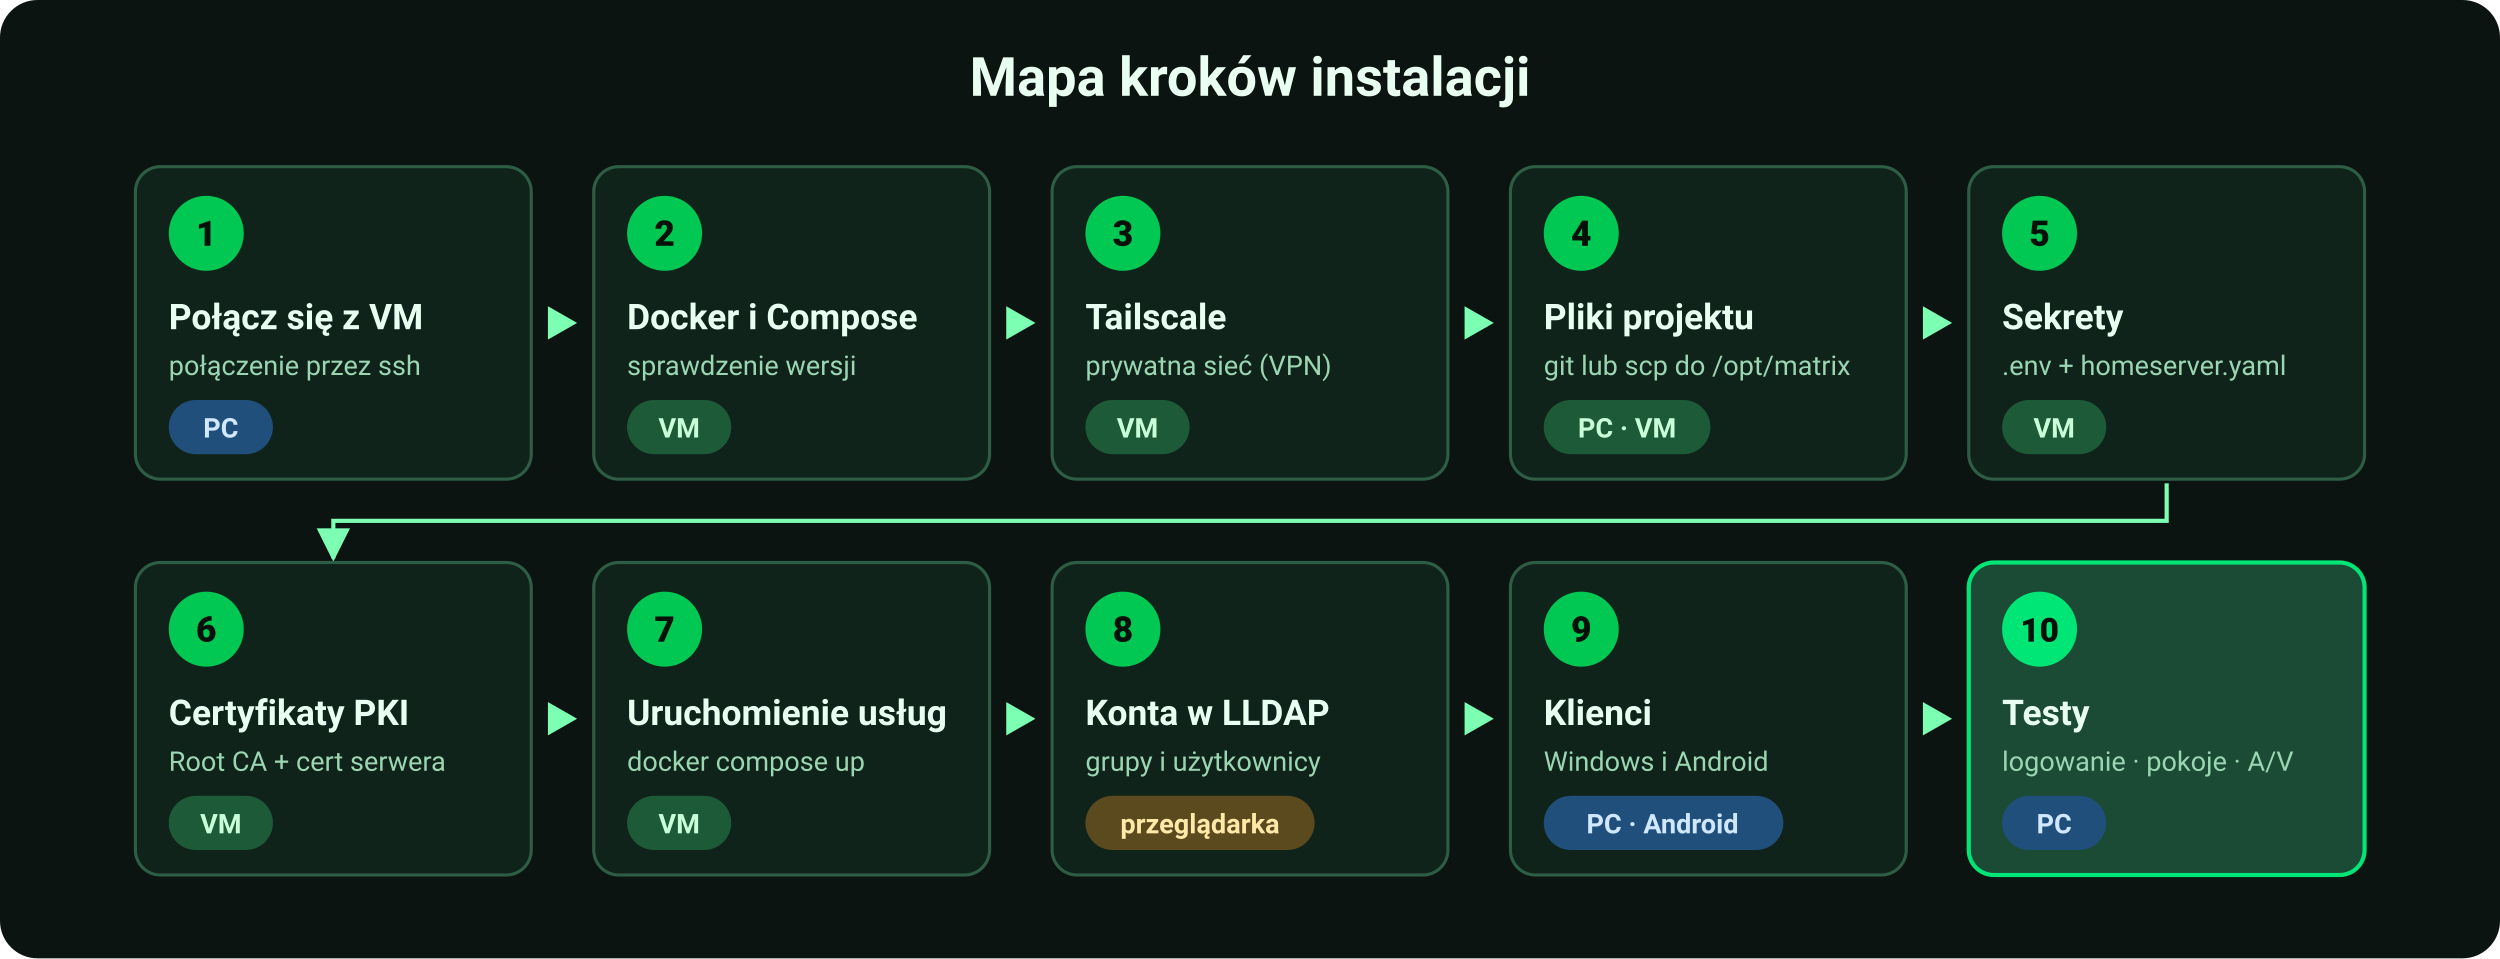
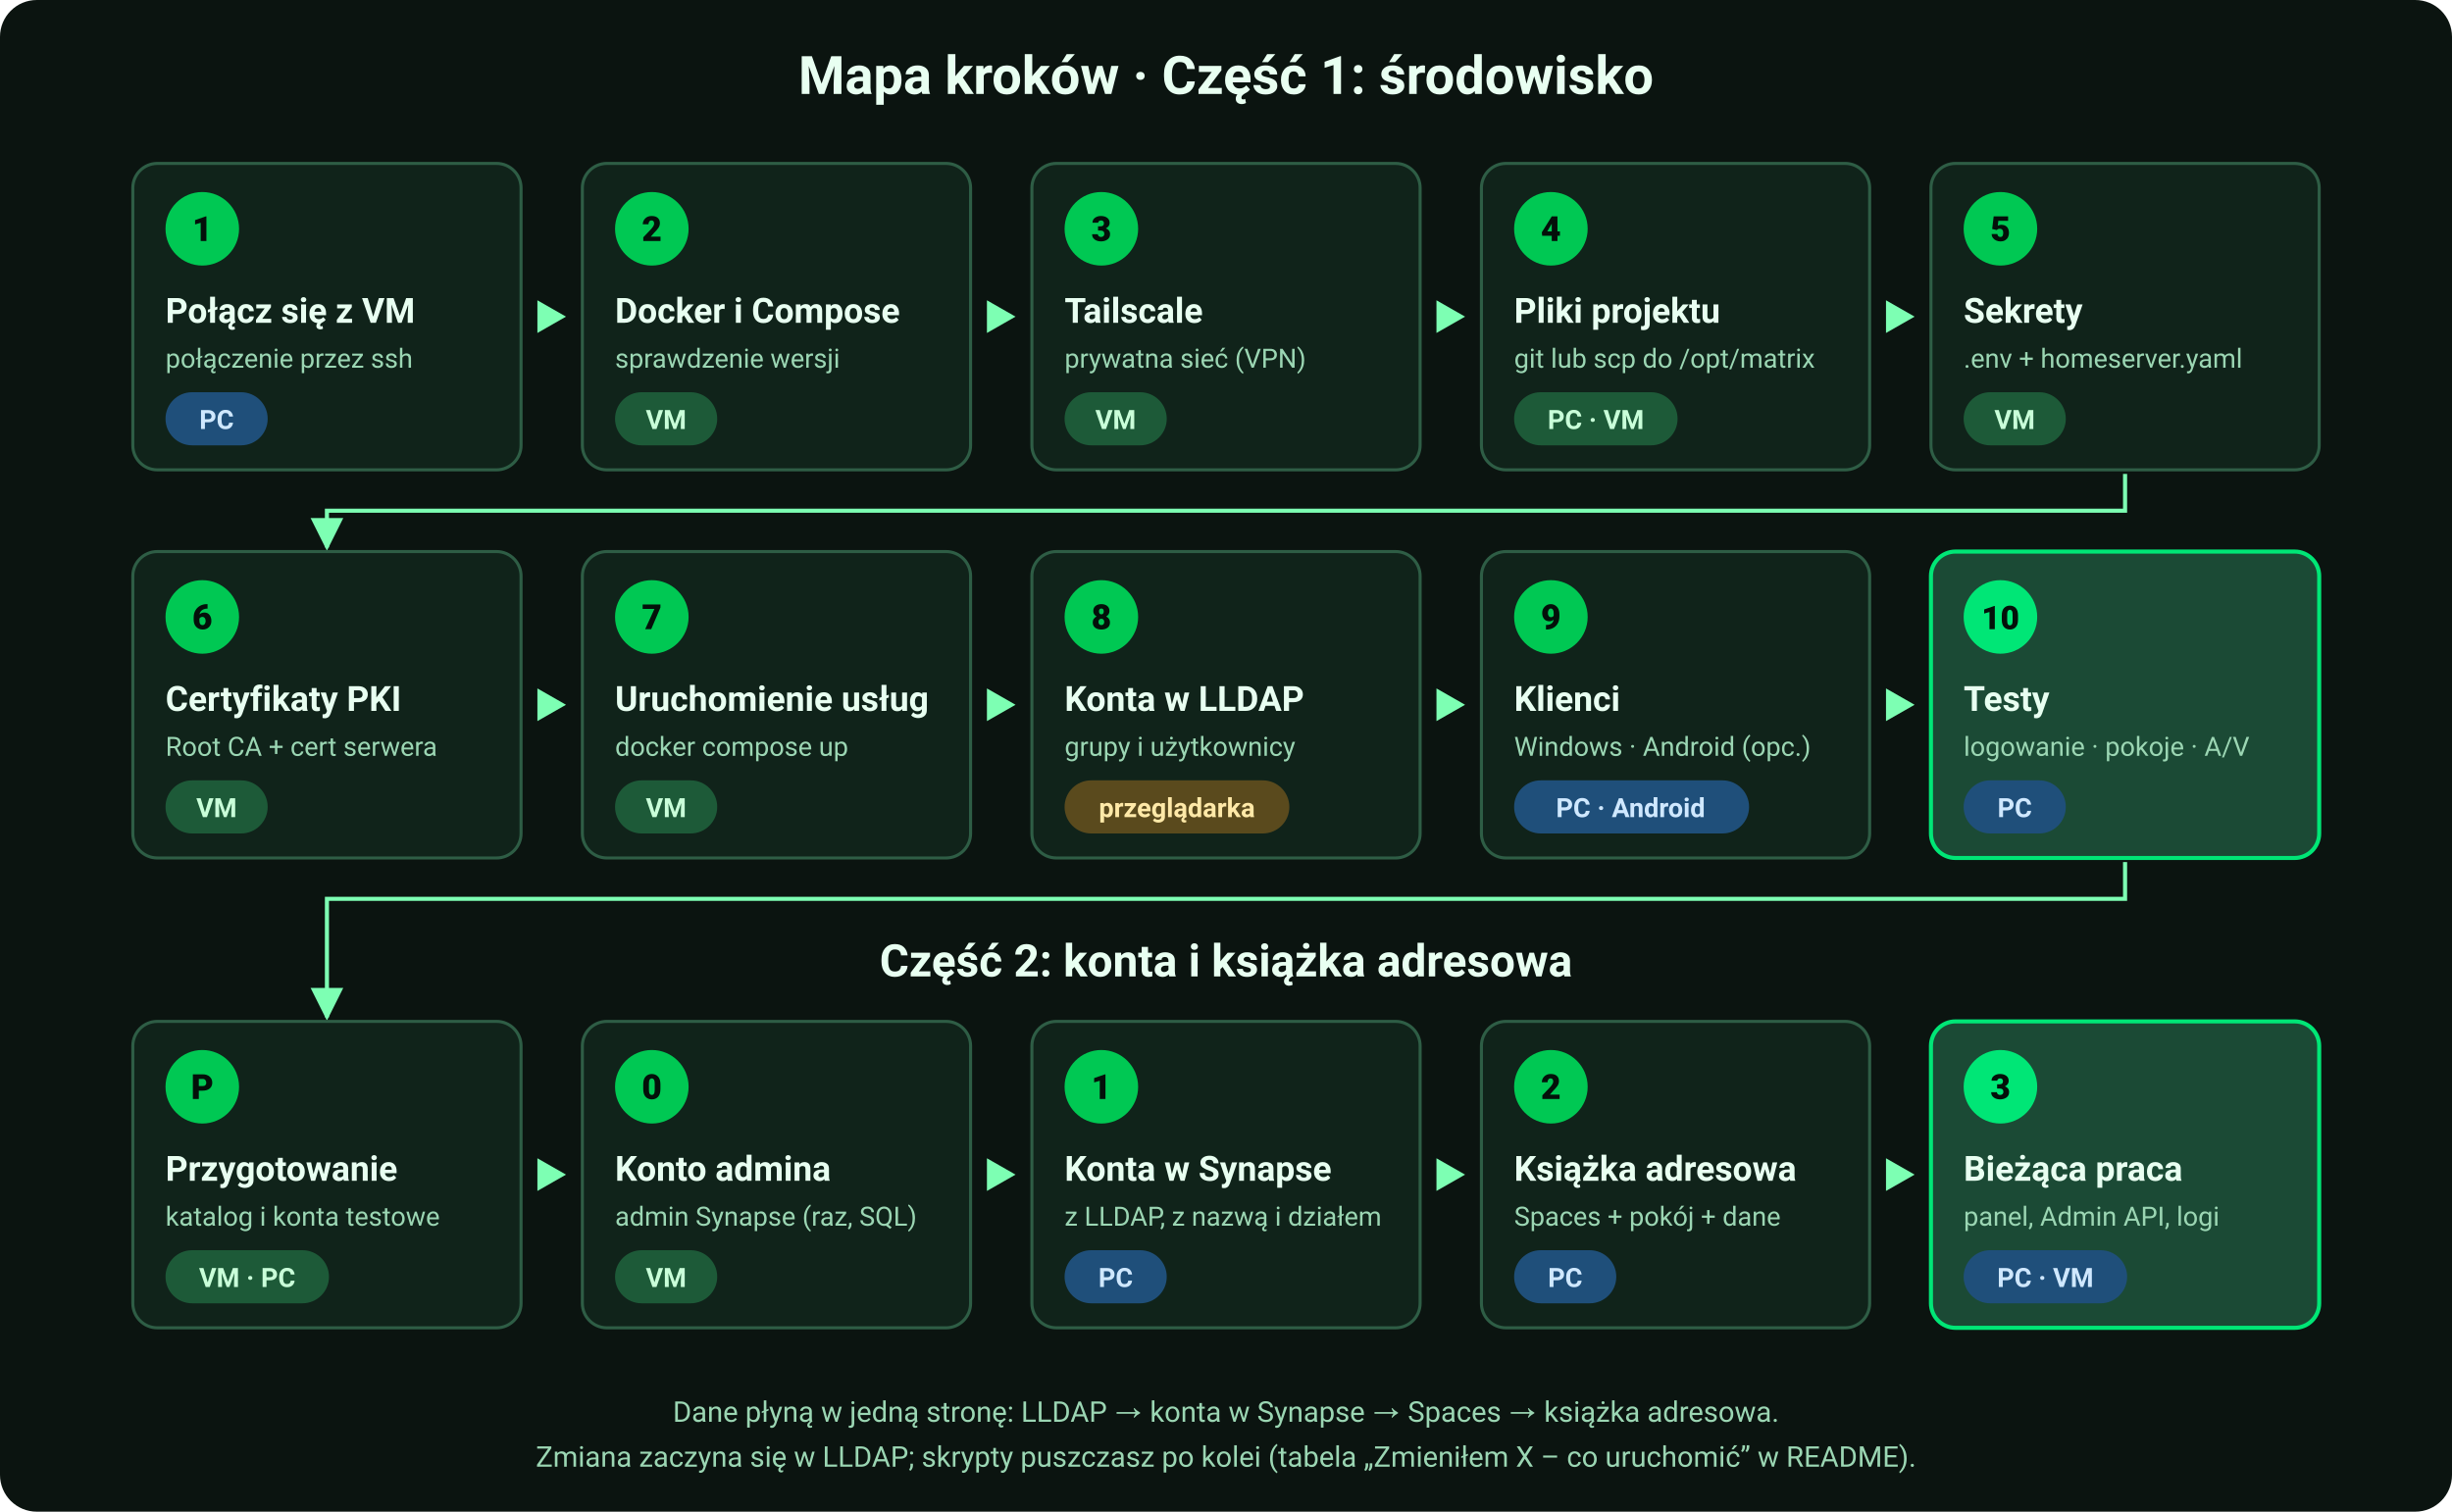
- <svg xmlns="http://www.w3.org/2000/svg" viewBox="0 0 1200 460" width="1200" height="460" font-family="'Segoe UI', Roboto, Helvetica, Arial, sans-serif" role="img" aria-labelledby="t d">
+ <svg xmlns="http://www.w3.org/2000/svg" viewBox="0 0 1200 740" width="1200" height="740" font-family="'Segoe UI', Roboto, Helvetica, Arial, sans-serif" role="img" aria-labelledby="t d">
  <defs>
    <marker id="arr" viewBox="0 0 10 10" refX="9" refY="5" markerWidth="8" markerHeight="8" orient="auto-start-reverse">
      <path d="M0,0 L10,5 L0,10 z" fill="#7dffb3" />
    </marker>
  </defs>
-   <rect width="1200" height="460" rx="18" fill="#0b1410" />
-   <text x="600" y="46" text-anchor="middle" font-size="26" font-weight="700" fill="#e8fff1">Mapa kroków instalacji</text>
+   <rect width="1200" height="740" rx="18" fill="#0b1410" />
+   <text x="600" y="46" text-anchor="middle" font-size="26" font-weight="700" fill="#e8fff1">Mapa kroków · Część 1: środowisko</text>
  <rect x="65" y="80" width="190" height="150" rx="12" fill="#10231a" stroke="#2e5d45" stroke-width="1.5" />
  <circle cx="99" cy="112" r="18" fill="#00c853" />
  <text x="99" y="118" text-anchor="middle" font-size="17" font-weight="800" fill="#04100a">1</text>
  <text x="81" y="158" font-size="17" font-weight="700" fill="#e8fff1">Połącz się z VM</text>
  <text x="81" y="180" font-size="13" fill="#9bd6b3">połączenie przez ssh</text>
  <rect x="81" y="192" width="50" height="26" rx="13" fill="#1f4f7a" />
  <text x="106" y="210" text-anchor="middle" font-size="13" font-weight="700" fill="#cfe8ff">PC</text>
  <rect x="285" y="80" width="190" height="150" rx="12" fill="#10231a" stroke="#2e5d45" stroke-width="1.5" />
  <circle cx="319" cy="112" r="18" fill="#00c853" />
  <text x="319" y="118" text-anchor="middle" font-size="17" font-weight="800" fill="#04100a">2</text>
  <text x="301" y="158" font-size="17" font-weight="700" fill="#e8fff1">Docker i Compose</text>
  <text x="301" y="180" font-size="13" fill="#9bd6b3">sprawdzenie wersji</text>
  <rect x="301" y="192" width="50" height="26" rx="13" fill="#1d5a38" />
  <text x="326" y="210" text-anchor="middle" font-size="13" font-weight="700" fill="#c9ffd9">VM</text>
  <rect x="505" y="80" width="190" height="150" rx="12" fill="#10231a" stroke="#2e5d45" stroke-width="1.5" />
  <circle cx="539" cy="112" r="18" fill="#00c853" />
  <text x="539" y="118" text-anchor="middle" font-size="17" font-weight="800" fill="#04100a">3</text>
  <text x="521" y="158" font-size="17" font-weight="700" fill="#e8fff1">Tailscale</text>
  <text x="521" y="180" font-size="13" fill="#9bd6b3">prywatna sieć (VPN)</text>
  <rect x="521" y="192" width="50" height="26" rx="13" fill="#1d5a38" />
  <text x="546" y="210" text-anchor="middle" font-size="13" font-weight="700" fill="#c9ffd9">VM</text>
  <rect x="725" y="80" width="190" height="150" rx="12" fill="#10231a" stroke="#2e5d45" stroke-width="1.5" />
  <circle cx="759" cy="112" r="18" fill="#00c853" />
  <text x="759" y="118" text-anchor="middle" font-size="17" font-weight="800" fill="#04100a">4</text>
  <text x="741" y="158" font-size="17" font-weight="700" fill="#e8fff1">Pliki projektu</text>
  <text x="741" y="180" font-size="13" fill="#9bd6b3">git lub scp do /opt/matrix</text>
  <rect x="741" y="192" width="80" height="26" rx="13" fill="#1d5a38" />
  <text x="781" y="210" text-anchor="middle" font-size="13" font-weight="700" fill="#c9ffd9">PC · VM</text>
  <rect x="945" y="80" width="190" height="150" rx="12" fill="#10231a" stroke="#2e5d45" stroke-width="1.5" />
  <circle cx="979" cy="112" r="18" fill="#00c853" />
  <text x="979" y="118" text-anchor="middle" font-size="17" font-weight="800" fill="#04100a">5</text>
  <text x="961" y="158" font-size="17" font-weight="700" fill="#e8fff1">Sekrety</text>
  <text x="961" y="180" font-size="13" fill="#9bd6b3">.env + homeserver.yaml</text>
  <rect x="961" y="192" width="50" height="26" rx="13" fill="#1d5a38" />
  <text x="986" y="210" text-anchor="middle" font-size="13" font-weight="700" fill="#c9ffd9">VM</text>
  <path d="M263 147 L277 155 L263 163 z" fill="#7dffb3" />
  <path d="M483 147 L497 155 L483 163 z" fill="#7dffb3" />
  <path d="M703 147 L717 155 L703 163 z" fill="#7dffb3" />
  <path d="M923 147 L937 155 L923 163 z" fill="#7dffb3" />
  <path d="M1040 232 L1040 250 L160 250 L160 268" fill="none" stroke="#7dffb3" stroke-width="2" marker-end="url(#arr)" />
  <rect x="65" y="270" width="190" height="150" rx="12" fill="#10231a" stroke="#2e5d45" stroke-width="1.5" />
  <circle cx="99" cy="302" r="18" fill="#00c853" />
  <text x="99" y="308" text-anchor="middle" font-size="17" font-weight="800" fill="#04100a">6</text>
  <text x="81" y="348" font-size="17" font-weight="700" fill="#e8fff1">Certyfikaty PKI</text>
  <text x="81" y="370" font-size="13" fill="#9bd6b3">Root CA + cert serwera</text>
  <rect x="81" y="382" width="50" height="26" rx="13" fill="#1d5a38" />
  <text x="106" y="400" text-anchor="middle" font-size="13" font-weight="700" fill="#c9ffd9">VM</text>
  <rect x="285" y="270" width="190" height="150" rx="12" fill="#10231a" stroke="#2e5d45" stroke-width="1.5" />
  <circle cx="319" cy="302" r="18" fill="#00c853" />
  <text x="319" y="308" text-anchor="middle" font-size="17" font-weight="800" fill="#04100a">7</text>
  <text x="301" y="348" font-size="17" font-weight="700" fill="#e8fff1">Uruchomienie usług</text>
  <text x="301" y="370" font-size="13" fill="#9bd6b3">docker compose up</text>
  <rect x="301" y="382" width="50" height="26" rx="13" fill="#1d5a38" />
  <text x="326" y="400" text-anchor="middle" font-size="13" font-weight="700" fill="#c9ffd9">VM</text>
  <rect x="505" y="270" width="190" height="150" rx="12" fill="#10231a" stroke="#2e5d45" stroke-width="1.5" />
  <circle cx="539" cy="302" r="18" fill="#00c853" />
  <text x="539" y="308" text-anchor="middle" font-size="17" font-weight="800" fill="#04100a">8</text>
  <text x="521" y="348" font-size="17" font-weight="700" fill="#e8fff1">Konta w LLDAP</text>
  <text x="521" y="370" font-size="13" fill="#9bd6b3">grupy i użytkownicy</text>
  <rect x="521" y="382" width="110" height="26" rx="13" fill="#5a4a1d" />
  <text x="576" y="400" text-anchor="middle" font-size="13" font-weight="700" fill="#ffe9a8">przeglądarka</text>
  <rect x="725" y="270" width="190" height="150" rx="12" fill="#10231a" stroke="#2e5d45" stroke-width="1.5" />
  <circle cx="759" cy="302" r="18" fill="#00c853" />
  <text x="759" y="308" text-anchor="middle" font-size="17" font-weight="800" fill="#04100a">9</text>
  <text x="741" y="348" font-size="17" font-weight="700" fill="#e8fff1">Klienci</text>
-   <text x="741" y="370" font-size="13" fill="#9bd6b3">Windows i Android</text>
+   <text x="741" y="370" font-size="13" fill="#9bd6b3">Windows · Android (opc.)</text>
  <rect x="741" y="382" width="115" height="26" rx="13" fill="#1f4f7a" />
  <text x="798" y="400" text-anchor="middle" font-size="13" font-weight="700" fill="#cfe8ff">PC · Android</text>
  <rect x="945" y="270" width="190" height="150" rx="12" fill="#1b4a35" stroke="#00e676" stroke-width="2" />
  <circle cx="979" cy="302" r="18" fill="#00e676" />
  <text x="979" y="308" text-anchor="middle" font-size="16" font-weight="800" fill="#04100a">10</text>
  <text x="961" y="348" font-size="17" font-weight="700" fill="#e8fff1">Testy</text>
  <text x="961" y="370" font-size="13" fill="#9bd6b3">logowanie · pokoje · A/V</text>
  <rect x="961" y="382" width="50" height="26" rx="13" fill="#1f4f7a" />
  <text x="986" y="400" text-anchor="middle" font-size="13" font-weight="700" fill="#cfe8ff">PC</text>
  <path d="M263 337 L277 345 L263 353 z" fill="#7dffb3" />
  <path d="M483 337 L497 345 L483 353 z" fill="#7dffb3" />
  <path d="M703 337 L717 345 L703 353 z" fill="#7dffb3" />
  <path d="M923 337 L937 345 L923 353 z" fill="#7dffb3" />
+   <path d="M1040 422 L1040 440 L160 440 L160 498" fill="none" stroke="#7dffb3" stroke-width="2" marker-end="url(#arr)" />
+   <text x="600" y="478" text-anchor="middle" font-size="22" font-weight="700" fill="#e8fff1">Część 2: konta i książka adresowa</text>
+   <rect x="65" y="500" width="190" height="150" rx="12" fill="#10231a" stroke="#2e5d45" stroke-width="1.5" />
+   <circle cx="99" cy="532" r="18" fill="#00c853" />
+   <text x="99" y="538" text-anchor="middle" font-size="17" font-weight="800" fill="#04100a">P</text>
+   <text x="81" y="578" font-size="17" font-weight="700" fill="#e8fff1">Przygotowanie</text>
+   <text x="81" y="600" font-size="13" fill="#9bd6b3">katalog i konta testowe</text>
+   <rect x="81" y="612" width="80" height="26" rx="13" fill="#1d5a38" />
+   <text x="121" y="630" text-anchor="middle" font-size="13" font-weight="700" fill="#c9ffd9">VM · PC</text>
+   <rect x="285" y="500" width="190" height="150" rx="12" fill="#10231a" stroke="#2e5d45" stroke-width="1.5" />
+   <circle cx="319" cy="532" r="18" fill="#00c853" />
+   <text x="319" y="538" text-anchor="middle" font-size="17" font-weight="800" fill="#04100a">0</text>
+   <text x="301" y="578" font-size="17" font-weight="700" fill="#e8fff1">Konto admina</text>
+   <text x="301" y="600" font-size="13" fill="#9bd6b3">admin Synapse (raz, SQL)</text>
+   <rect x="301" y="612" width="50" height="26" rx="13" fill="#1d5a38" />
+   <text x="326" y="630" text-anchor="middle" font-size="13" font-weight="700" fill="#c9ffd9">VM</text>
+   <rect x="505" y="500" width="190" height="150" rx="12" fill="#10231a" stroke="#2e5d45" stroke-width="1.5" />
+   <circle cx="539" cy="532" r="18" fill="#00c853" />
+   <text x="539" y="538" text-anchor="middle" font-size="17" font-weight="800" fill="#04100a">1</text>
+   <text x="521" y="578" font-size="17" font-weight="700" fill="#e8fff1">Konta w Synapse</text>
+   <text x="521" y="600" font-size="13" fill="#9bd6b3">z LLDAP, z nazwą i działem</text>
+   <rect x="521" y="612" width="50" height="26" rx="13" fill="#1f4f7a" />
+   <text x="546" y="630" text-anchor="middle" font-size="13" font-weight="700" fill="#cfe8ff">PC</text>
+   <rect x="725" y="500" width="190" height="150" rx="12" fill="#10231a" stroke="#2e5d45" stroke-width="1.5" />
+   <circle cx="759" cy="532" r="18" fill="#00c853" />
+   <text x="759" y="538" text-anchor="middle" font-size="17" font-weight="800" fill="#04100a">2</text>
+   <text x="741" y="578" font-size="17" font-weight="700" fill="#e8fff1">Książka adresowa</text>
+   <text x="741" y="600" font-size="13" fill="#9bd6b3">Spaces + pokój + dane</text>
+   <rect x="741" y="612" width="50" height="26" rx="13" fill="#1f4f7a" />
+   <text x="766" y="630" text-anchor="middle" font-size="13" font-weight="700" fill="#cfe8ff">PC</text>
+   <rect x="945" y="500" width="190" height="150" rx="12" fill="#1b4a35" stroke="#00e676" stroke-width="2" />
+   <circle cx="979" cy="532" r="18" fill="#00e676" />
+   <text x="979" y="538" text-anchor="middle" font-size="17" font-weight="800" fill="#04100a">3</text>
+   <text x="961" y="578" font-size="17" font-weight="700" fill="#e8fff1">Bieżąca praca</text>
+   <text x="961" y="600" font-size="13" fill="#9bd6b3">panel, Admin API, logi</text>
+   <rect x="961" y="612" width="80" height="26" rx="13" fill="#1f4f7a" />
+   <text x="1001" y="630" text-anchor="middle" font-size="13" font-weight="700" fill="#cfe8ff">PC · VM</text>
+   <path d="M263 567 L277 575 L263 583 z" fill="#7dffb3" />
+   <path d="M483 567 L497 575 L483 583 z" fill="#7dffb3" />
+   <path d="M703 567 L717 575 L703 583 z" fill="#7dffb3" />
+   <path d="M923 567 L937 575 L923 583 z" fill="#7dffb3" />
+   <text x="600" y="696" text-anchor="middle" font-size="14" fill="#9bd6b3">Dane płyną w jedną stronę: LLDAP → konta w Synapse → Spaces → książka adresowa.</text>
+   <text x="600" y="718" text-anchor="middle" font-size="14" fill="#9bd6b3">Zmiana zaczyna się w LLDAP; skrypty puszczasz po kolei (tabela „Zmieniłem X – co uruchomić” w README).</text>
</svg>
